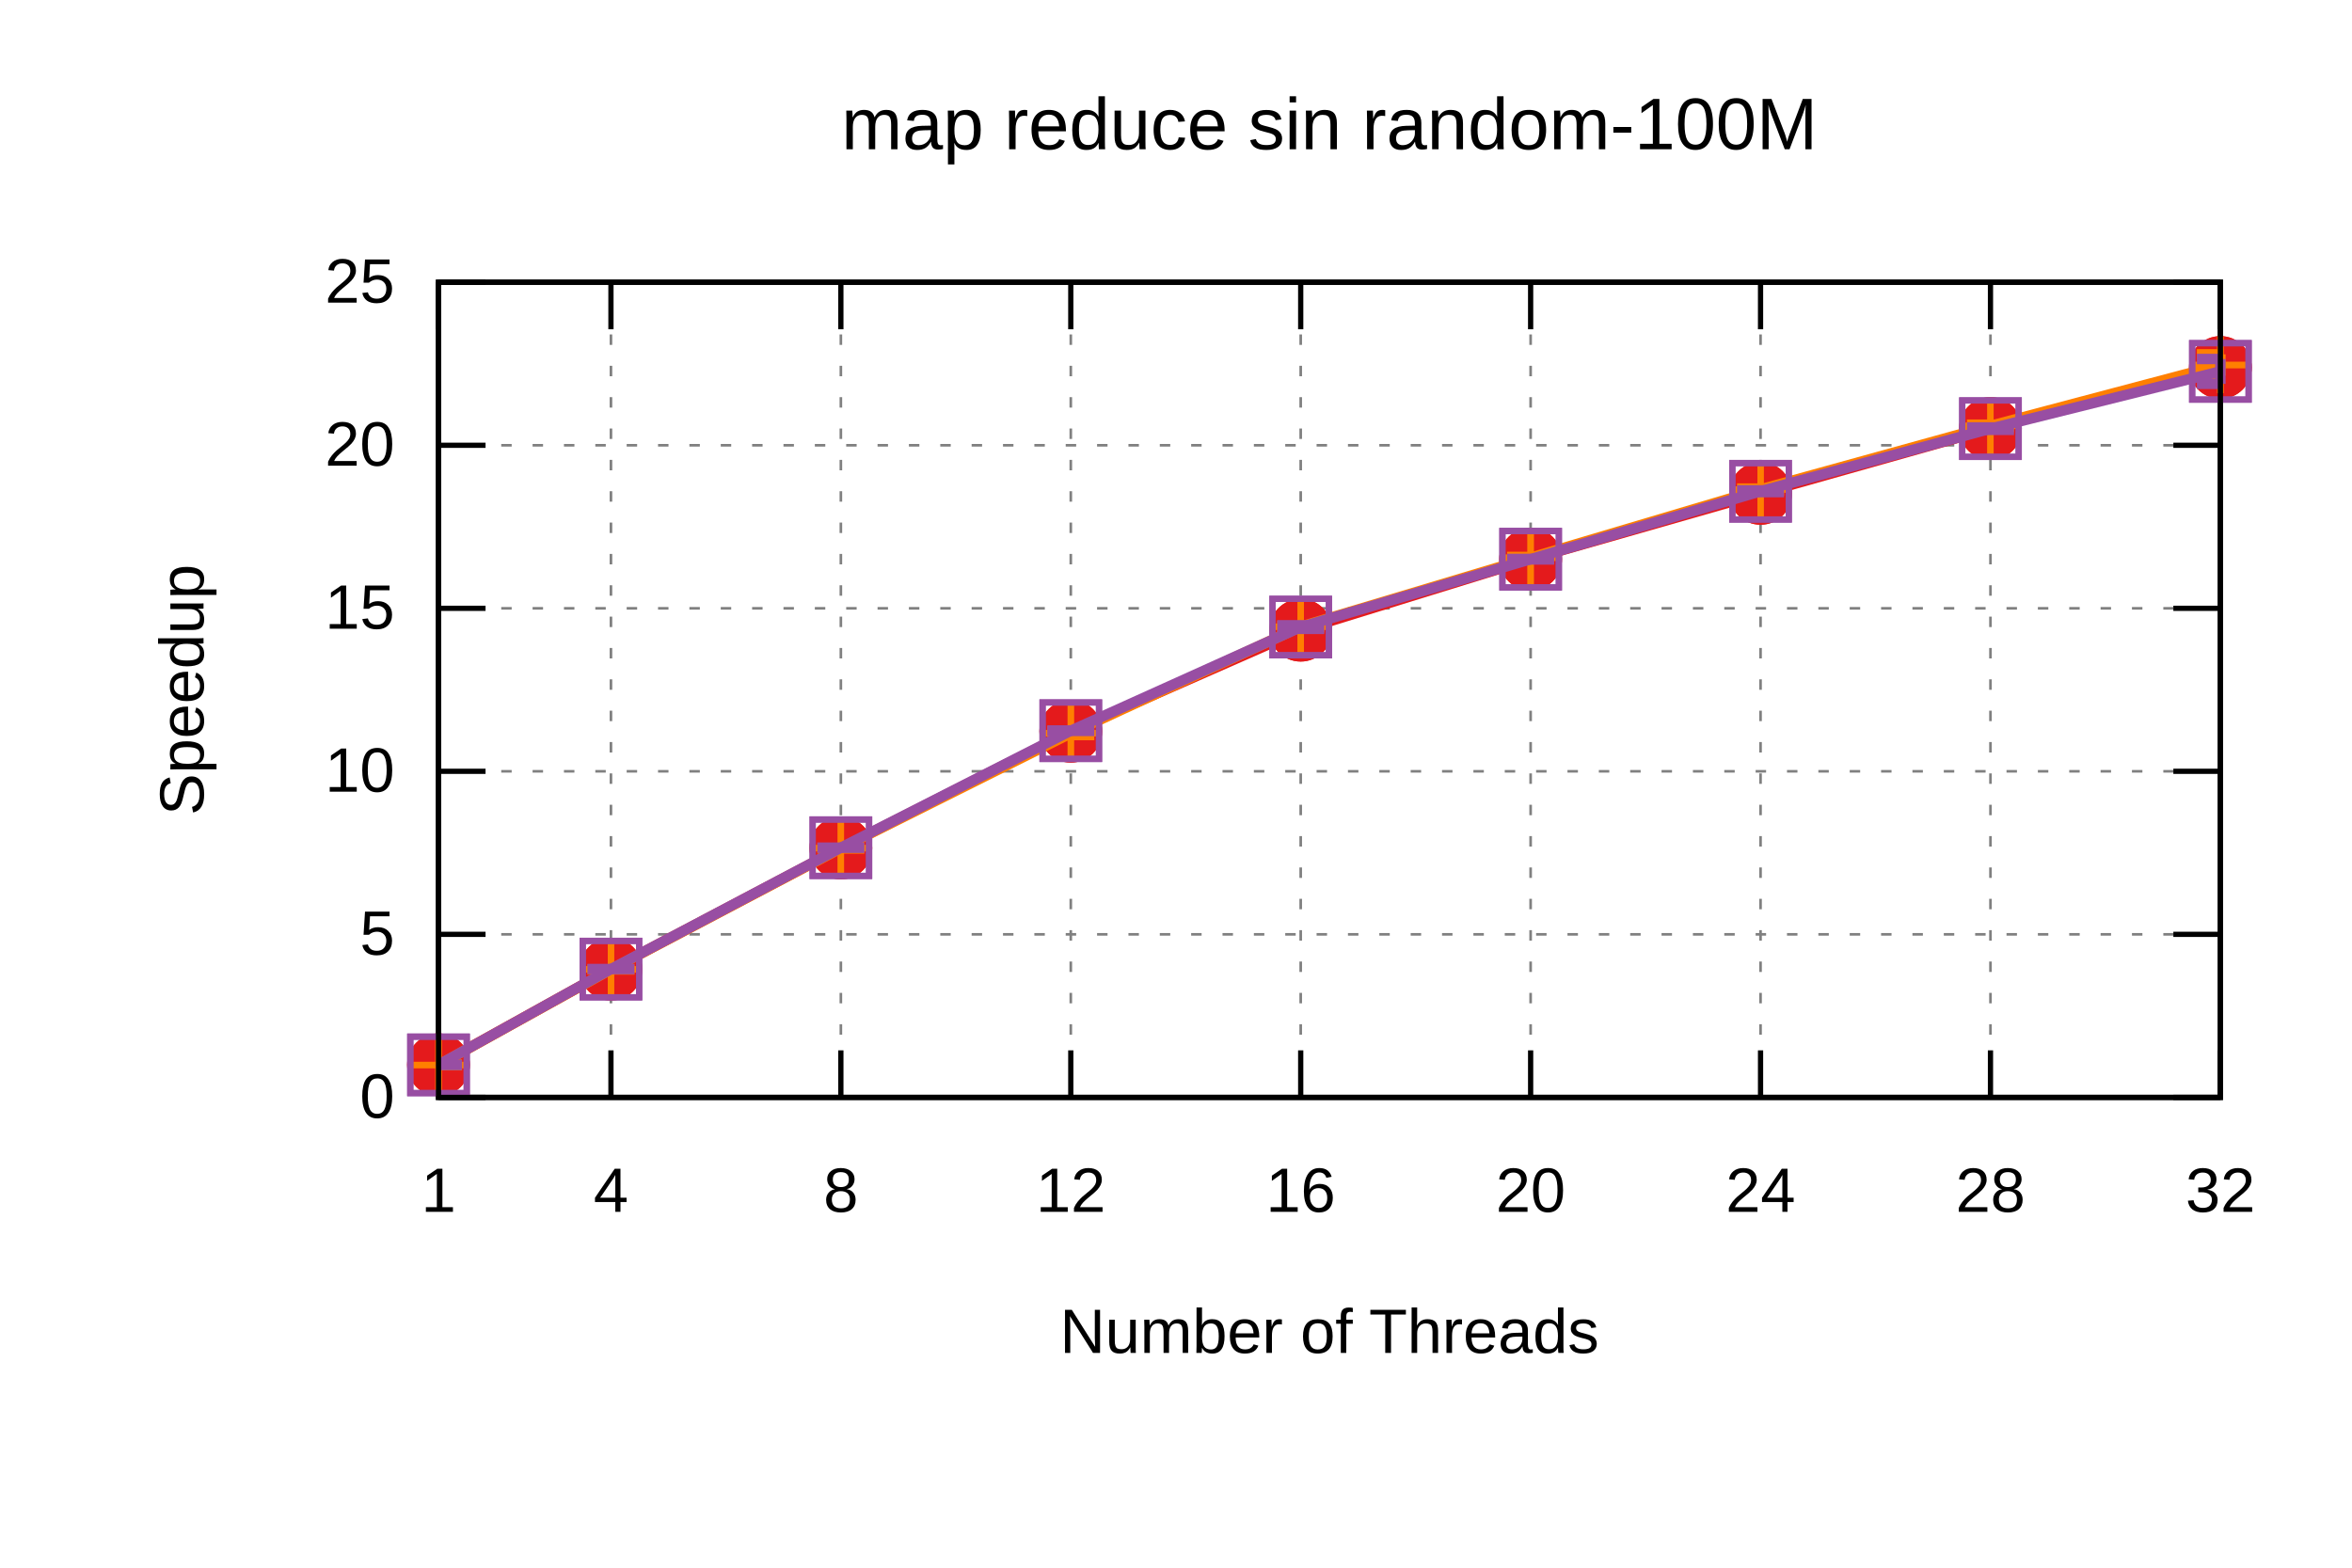
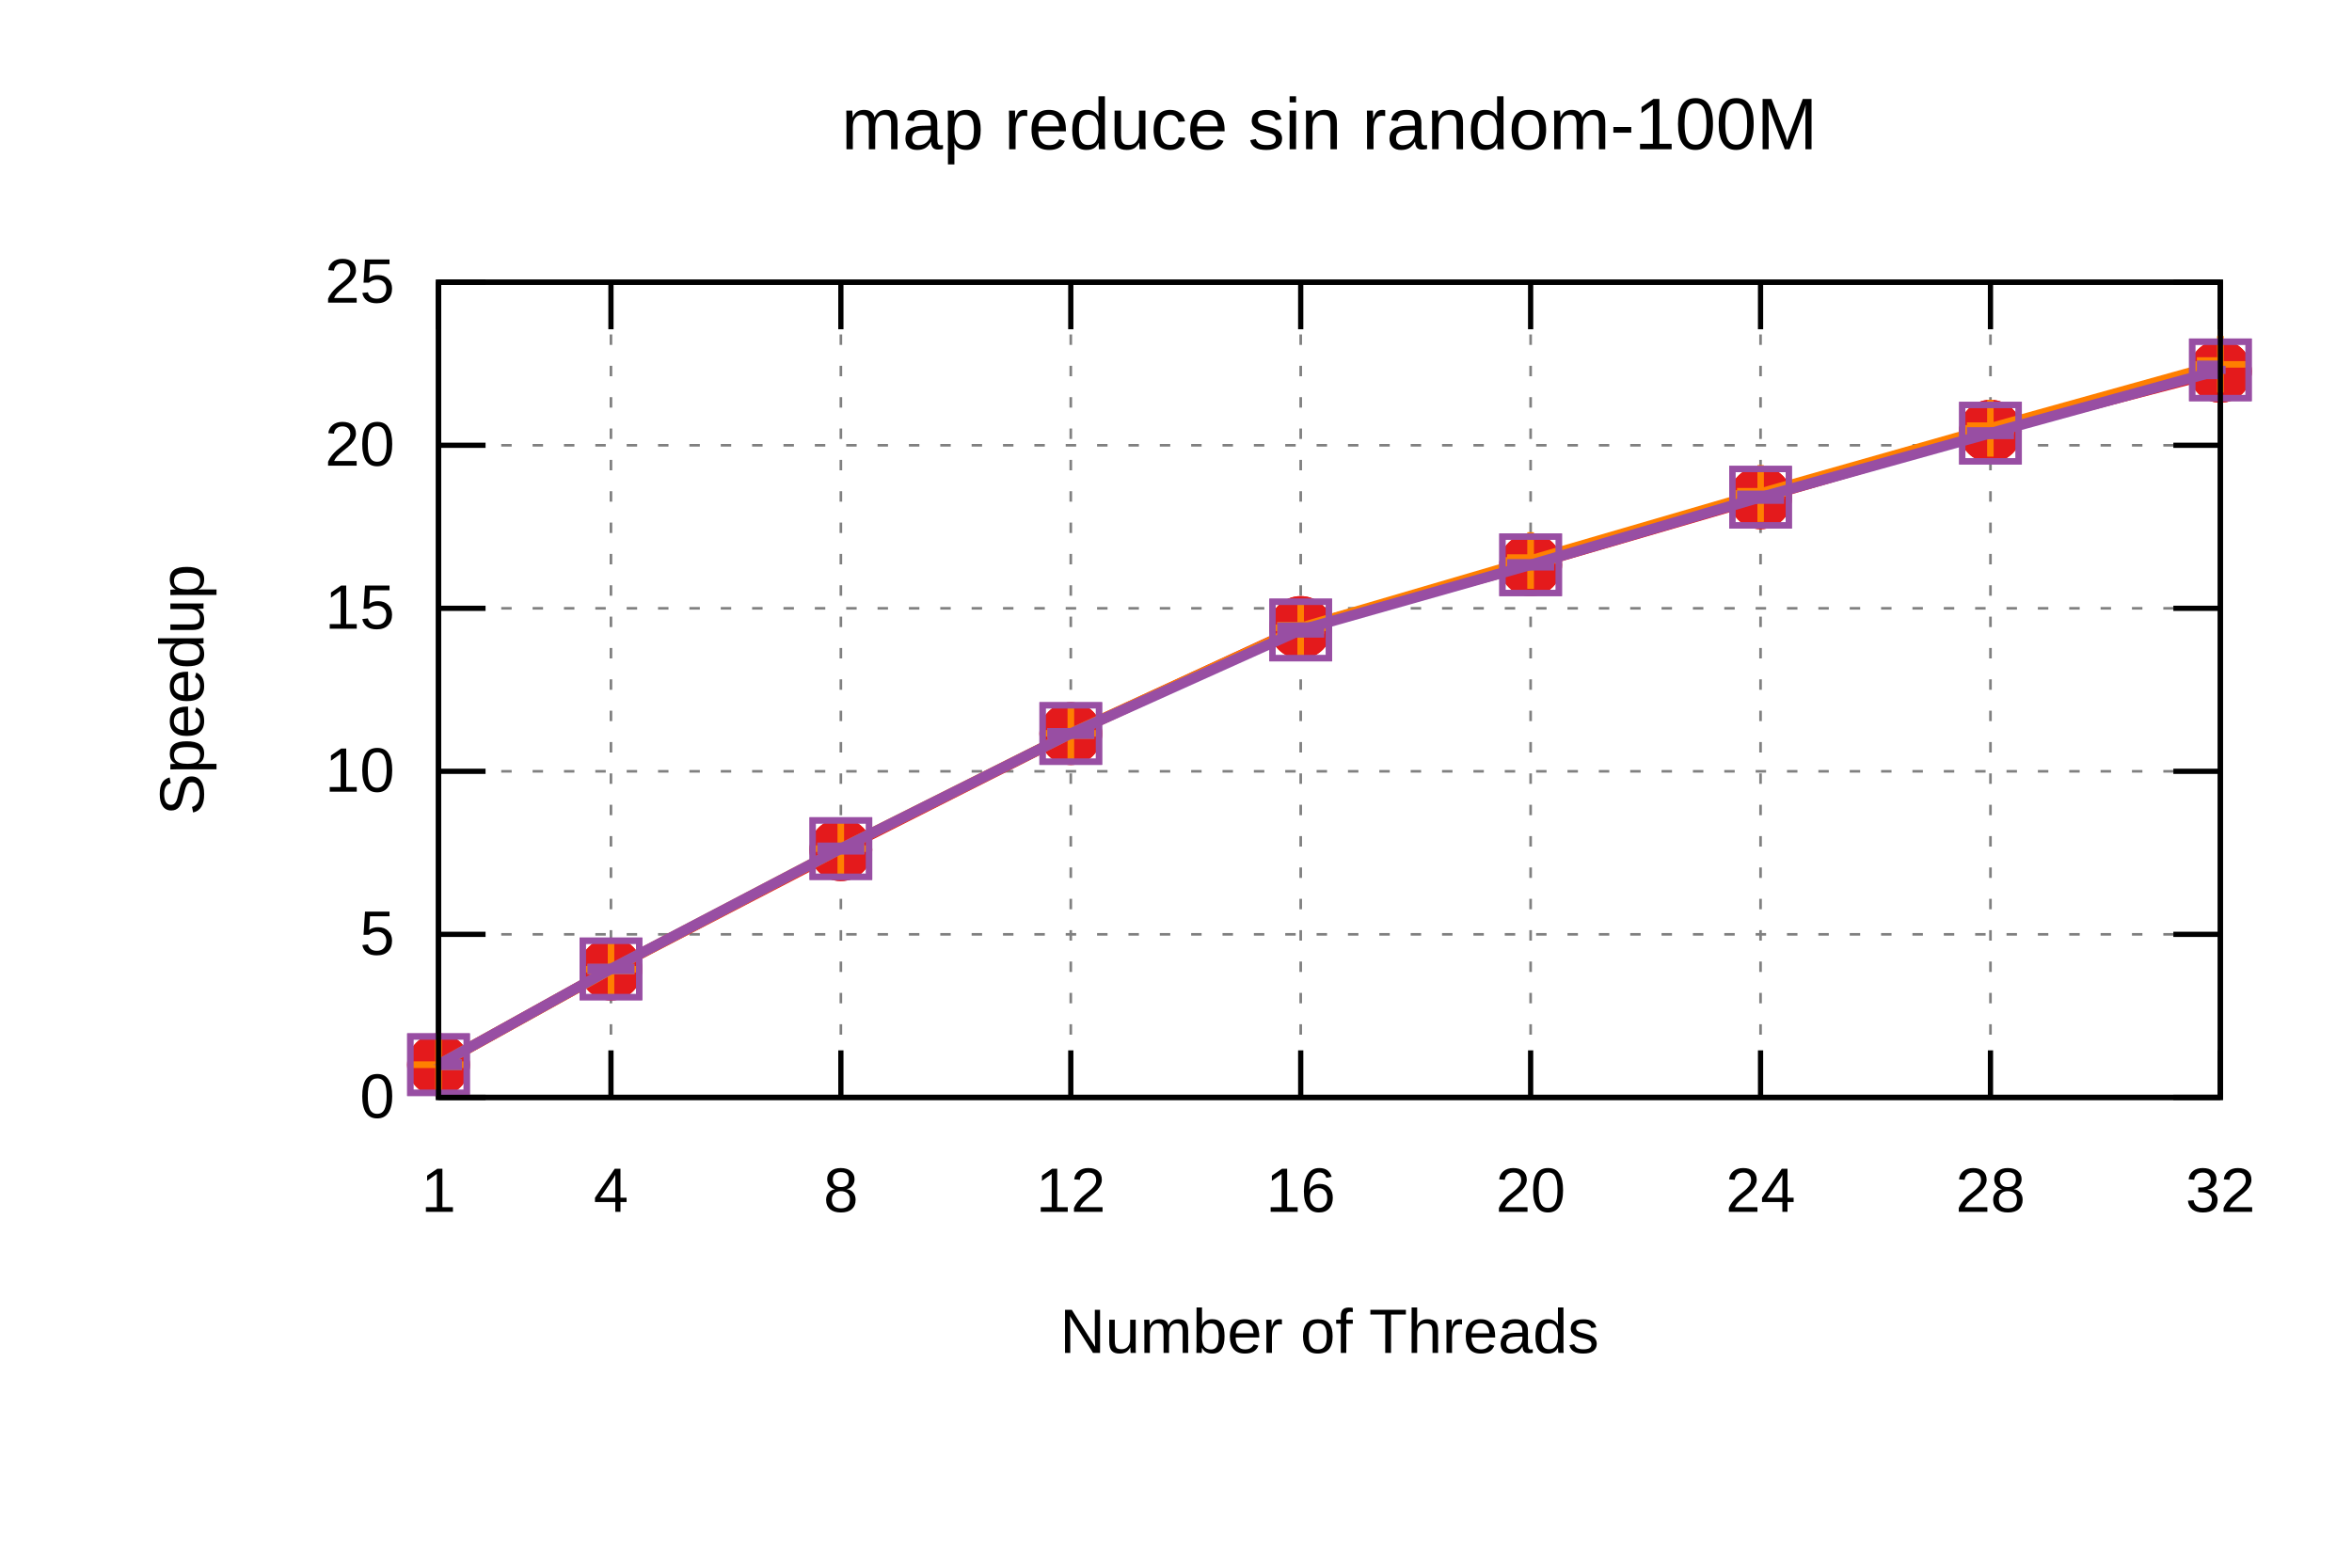
<svg xmlns="http://www.w3.org/2000/svg" xmlns:xlink="http://www.w3.org/1999/xlink" width="450" height="300" viewBox="0 0 450 300">
  <g id="gnuplot_canvas">
    <rect x="0" y="0" width="450" height="300" fill="none" />
    <defs>
      <circle id="gpDot" r="0.5" stroke-width="0.5" stroke="currentColor" />
      <path id="gpPt0" stroke-width="0.222" stroke="currentColor" d="M-1,0 h2 M0,-1 v2" />
      <path id="gpPt1" stroke-width="0.222" stroke="currentColor" d="M-1,-1 L1,1 M1,-1 L-1,1" />
      <path id="gpPt2" stroke-width="0.222" stroke="currentColor" d="M-1,0 L1,0 M0,-1 L0,1 M-1,-1 L1,1 M-1,1 L1,-1" />
      <rect id="gpPt3" stroke-width="0.222" stroke="currentColor" x="-1" y="-1" width="2" height="2" />
      <rect id="gpPt4" stroke-width="0.222" stroke="currentColor" fill="currentColor" x="-1" y="-1" width="2" height="2" />
      <circle id="gpPt5" stroke-width="0.222" stroke="currentColor" cx="0" cy="0" r="1" />
      <use xlink:href="#gpPt5" id="gpPt6" fill="currentColor" stroke="none" />
      <path id="gpPt7" stroke-width="0.222" stroke="currentColor" d="M0,-1.33 L-1.33,0.67 L1.33,0.67 z" />
      <use xlink:href="#gpPt7" id="gpPt8" fill="currentColor" stroke="none" />
      <use xlink:href="#gpPt7" id="gpPt9" stroke="currentColor" transform="rotate(180)" />
      <use xlink:href="#gpPt9" id="gpPt10" fill="currentColor" stroke="none" />
      <use xlink:href="#gpPt3" id="gpPt11" stroke="currentColor" transform="rotate(45)" />
      <use xlink:href="#gpPt11" id="gpPt12" fill="currentColor" stroke="none" />
      <path id="gpPt13" stroke-width="0.222" stroke="currentColor" d="M0,1.330 L1.265,0.411 L0.782,-1.067 L-0.782,-1.076 L-1.265,0.411 z" />
      <use xlink:href="#gpPt13" id="gpPt14" fill="currentColor" stroke="none" />
      <filter id="textbox" filterUnits="objectBoundingBox" x="0" y="0" height="1" width="1">
        <feFlood flood-color="white" flood-opacity="1" result="bgnd" />
        <feComposite in="SourceGraphic" in2="bgnd" operator="atop" />
      </filter>
      <filter id="greybox" filterUnits="objectBoundingBox" x="0" y="0" height="1" width="1">
        <feFlood flood-color="lightgrey" flood-opacity="1" result="grey" />
        <feComposite in="SourceGraphic" in2="grey" operator="atop" />
      </filter>
    </defs>
    <g fill="none" color="white" stroke="currentColor" stroke-width="1.00" stroke-linecap="butt" stroke-linejoin="miter">
</g>
    <g fill="none" color="black" stroke="currentColor" stroke-width="1.00" stroke-linecap="butt" stroke-linejoin="miter">
</g>
    <g fill="none" color="black" stroke="black" stroke-width="0.50" stroke-linecap="butt" stroke-linejoin="miter">
</g>
    <g fill="none" color="gray" stroke="currentColor" stroke-width="0.50" stroke-linecap="butt" stroke-linejoin="miter">
      <path stroke="gray" stroke-dasharray="2,4" class="gridline" d="M83.90,210.00 L424.82,210.00  " />
    </g>
    <g fill="none" color="gray" stroke="gray" stroke-width="1.00" stroke-linecap="butt" stroke-linejoin="miter">
</g>
    <g fill="none" color="black" stroke="currentColor" stroke-width="1.00" stroke-linecap="butt" stroke-linejoin="miter">
      <path stroke="black" d="M83.90,210.00 L92.90,210.00 M424.82,210.00 L415.82,210.00  " />
      <g transform="translate(75.51,213.90)" stroke="none" fill="black" font-family="Arial" font-size="12.00" text-anchor="end">
        <text>
          <tspan font-family="Arial"> 0</tspan>
        </text>
      </g>
    </g>
    <g fill="none" color="black" stroke="currentColor" stroke-width="1.00" stroke-linecap="butt" stroke-linejoin="miter">
</g>
    <g fill="none" color="black" stroke="black" stroke-width="0.50" stroke-linecap="butt" stroke-linejoin="miter">
</g>
    <g fill="none" color="gray" stroke="currentColor" stroke-width="0.50" stroke-linecap="butt" stroke-linejoin="miter">
      <path stroke="gray" stroke-dasharray="2,4" class="gridline" d="M83.90,178.80 L424.82,178.80  " />
    </g>
    <g fill="none" color="gray" stroke="gray" stroke-width="1.00" stroke-linecap="butt" stroke-linejoin="miter">
</g>
    <g fill="none" color="black" stroke="currentColor" stroke-width="1.00" stroke-linecap="butt" stroke-linejoin="miter">
      <path stroke="black" d="M83.90,178.80 L92.90,178.80 M424.82,178.80 L415.82,178.80  " />
      <g transform="translate(75.51,182.70)" stroke="none" fill="black" font-family="Arial" font-size="12.00" text-anchor="end">
        <text>
          <tspan font-family="Arial"> 5</tspan>
        </text>
      </g>
    </g>
    <g fill="none" color="black" stroke="currentColor" stroke-width="1.00" stroke-linecap="butt" stroke-linejoin="miter">
</g>
    <g fill="none" color="black" stroke="black" stroke-width="0.50" stroke-linecap="butt" stroke-linejoin="miter">
</g>
    <g fill="none" color="gray" stroke="currentColor" stroke-width="0.50" stroke-linecap="butt" stroke-linejoin="miter">
      <path stroke="gray" stroke-dasharray="2,4" class="gridline" d="M83.90,147.60 L424.82,147.60  " />
    </g>
    <g fill="none" color="gray" stroke="gray" stroke-width="1.00" stroke-linecap="butt" stroke-linejoin="miter">
</g>
    <g fill="none" color="black" stroke="currentColor" stroke-width="1.00" stroke-linecap="butt" stroke-linejoin="miter">
      <path stroke="black" d="M83.90,147.60 L92.90,147.60 M424.82,147.60 L415.82,147.60  " />
      <g transform="translate(75.51,151.50)" stroke="none" fill="black" font-family="Arial" font-size="12.00" text-anchor="end">
        <text>
          <tspan font-family="Arial"> 10</tspan>
        </text>
      </g>
    </g>
    <g fill="none" color="black" stroke="currentColor" stroke-width="1.00" stroke-linecap="butt" stroke-linejoin="miter">
</g>
    <g fill="none" color="black" stroke="black" stroke-width="0.50" stroke-linecap="butt" stroke-linejoin="miter">
</g>
    <g fill="none" color="gray" stroke="currentColor" stroke-width="0.50" stroke-linecap="butt" stroke-linejoin="miter">
      <path stroke="gray" stroke-dasharray="2,4" class="gridline" d="M83.90,116.41 L424.82,116.41  " />
    </g>
    <g fill="none" color="gray" stroke="gray" stroke-width="1.00" stroke-linecap="butt" stroke-linejoin="miter">
</g>
    <g fill="none" color="black" stroke="currentColor" stroke-width="1.00" stroke-linecap="butt" stroke-linejoin="miter">
      <path stroke="black" d="M83.90,116.41 L92.90,116.41 M424.82,116.41 L415.82,116.41  " />
      <g transform="translate(75.51,120.31)" stroke="none" fill="black" font-family="Arial" font-size="12.00" text-anchor="end">
        <text>
          <tspan font-family="Arial"> 15</tspan>
        </text>
      </g>
    </g>
    <g fill="none" color="black" stroke="currentColor" stroke-width="1.00" stroke-linecap="butt" stroke-linejoin="miter">
</g>
    <g fill="none" color="black" stroke="black" stroke-width="0.50" stroke-linecap="butt" stroke-linejoin="miter">
</g>
    <g fill="none" color="gray" stroke="currentColor" stroke-width="0.50" stroke-linecap="butt" stroke-linejoin="miter">
      <path stroke="gray" stroke-dasharray="2,4" class="gridline" d="M83.90,85.21 L424.82,85.21  " />
    </g>
    <g fill="none" color="gray" stroke="gray" stroke-width="1.00" stroke-linecap="butt" stroke-linejoin="miter">
</g>
    <g fill="none" color="black" stroke="currentColor" stroke-width="1.00" stroke-linecap="butt" stroke-linejoin="miter">
      <path stroke="black" d="M83.90,85.21 L92.90,85.21 M424.82,85.21 L415.82,85.21  " />
      <g transform="translate(75.51,89.11)" stroke="none" fill="black" font-family="Arial" font-size="12.00" text-anchor="end">
        <text>
          <tspan font-family="Arial"> 20</tspan>
        </text>
      </g>
    </g>
    <g fill="none" color="black" stroke="currentColor" stroke-width="1.00" stroke-linecap="butt" stroke-linejoin="miter">
</g>
    <g fill="none" color="black" stroke="black" stroke-width="0.50" stroke-linecap="butt" stroke-linejoin="miter">
</g>
    <g fill="none" color="gray" stroke="currentColor" stroke-width="0.50" stroke-linecap="butt" stroke-linejoin="miter">
      <path stroke="gray" stroke-dasharray="2,4" class="gridline" d="M83.90,54.01 L424.82,54.01  " />
    </g>
    <g fill="none" color="gray" stroke="gray" stroke-width="1.00" stroke-linecap="butt" stroke-linejoin="miter">
</g>
    <g fill="none" color="black" stroke="currentColor" stroke-width="1.00" stroke-linecap="butt" stroke-linejoin="miter">
      <path stroke="black" d="M83.90,54.01 L92.90,54.01 M424.82,54.01 L415.82,54.01  " />
      <g transform="translate(75.51,57.91)" stroke="none" fill="black" font-family="Arial" font-size="12.00" text-anchor="end">
        <text>
          <tspan font-family="Arial"> 25</tspan>
        </text>
      </g>
    </g>
    <g fill="none" color="black" stroke="currentColor" stroke-width="1.00" stroke-linecap="butt" stroke-linejoin="miter">
</g>
    <g fill="none" color="black" stroke="black" stroke-width="0.50" stroke-linecap="butt" stroke-linejoin="miter">
</g>
    <g fill="none" color="gray" stroke="currentColor" stroke-width="0.50" stroke-linecap="butt" stroke-linejoin="miter">
      <path stroke="gray" stroke-dasharray="2,4" class="gridline" d="M83.90,210.00 L83.90,54.01  " />
    </g>
    <g fill="none" color="gray" stroke="gray" stroke-width="1.00" stroke-linecap="butt" stroke-linejoin="miter">
</g>
    <g fill="none" color="black" stroke="currentColor" stroke-width="1.00" stroke-linecap="butt" stroke-linejoin="miter">
      <path stroke="black" d="M83.90,210.00 L83.90,201.00 M83.90,54.01 L83.90,63.01  " />
      <g transform="translate(83.90,231.90)" stroke="none" fill="black" font-family="Arial" font-size="12.00" text-anchor="middle">
        <text>
          <tspan font-family="Arial"> 1</tspan>
        </text>
      </g>
    </g>
    <g fill="none" color="black" stroke="currentColor" stroke-width="1.00" stroke-linecap="butt" stroke-linejoin="miter">
</g>
    <g fill="none" color="black" stroke="black" stroke-width="0.50" stroke-linecap="butt" stroke-linejoin="miter">
</g>
    <g fill="none" color="gray" stroke="currentColor" stroke-width="0.50" stroke-linecap="butt" stroke-linejoin="miter">
      <path stroke="gray" stroke-dasharray="2,4" class="gridline" d="M116.89,210.00 L116.89,54.01  " />
    </g>
    <g fill="none" color="gray" stroke="gray" stroke-width="1.00" stroke-linecap="butt" stroke-linejoin="miter">
</g>
    <g fill="none" color="black" stroke="currentColor" stroke-width="1.00" stroke-linecap="butt" stroke-linejoin="miter">
      <path stroke="black" d="M116.89,210.00 L116.89,201.00 M116.89,54.01 L116.89,63.01  " />
      <g transform="translate(116.89,231.90)" stroke="none" fill="black" font-family="Arial" font-size="12.00" text-anchor="middle">
        <text>
          <tspan font-family="Arial"> 4</tspan>
        </text>
      </g>
    </g>
    <g fill="none" color="black" stroke="currentColor" stroke-width="1.00" stroke-linecap="butt" stroke-linejoin="miter">
</g>
    <g fill="none" color="black" stroke="black" stroke-width="0.50" stroke-linecap="butt" stroke-linejoin="miter">
</g>
    <g fill="none" color="gray" stroke="currentColor" stroke-width="0.50" stroke-linecap="butt" stroke-linejoin="miter">
      <path stroke="gray" stroke-dasharray="2,4" class="gridline" d="M160.88,210.00 L160.88,54.01  " />
    </g>
    <g fill="none" color="gray" stroke="gray" stroke-width="1.00" stroke-linecap="butt" stroke-linejoin="miter">
</g>
    <g fill="none" color="black" stroke="currentColor" stroke-width="1.00" stroke-linecap="butt" stroke-linejoin="miter">
      <path stroke="black" d="M160.88,210.00 L160.88,201.00 M160.88,54.01 L160.88,63.01  " />
      <g transform="translate(160.88,231.90)" stroke="none" fill="black" font-family="Arial" font-size="12.00" text-anchor="middle">
        <text>
          <tspan font-family="Arial"> 8</tspan>
        </text>
      </g>
    </g>
    <g fill="none" color="black" stroke="currentColor" stroke-width="1.00" stroke-linecap="butt" stroke-linejoin="miter">
</g>
    <g fill="none" color="black" stroke="black" stroke-width="0.50" stroke-linecap="butt" stroke-linejoin="miter">
</g>
    <g fill="none" color="gray" stroke="currentColor" stroke-width="0.50" stroke-linecap="butt" stroke-linejoin="miter">
      <path stroke="gray" stroke-dasharray="2,4" class="gridline" d="M204.87,210.00 L204.87,54.01  " />
    </g>
    <g fill="none" color="gray" stroke="gray" stroke-width="1.00" stroke-linecap="butt" stroke-linejoin="miter">
</g>
    <g fill="none" color="black" stroke="currentColor" stroke-width="1.00" stroke-linecap="butt" stroke-linejoin="miter">
      <path stroke="black" d="M204.87,210.00 L204.87,201.00 M204.87,54.01 L204.87,63.01  " />
      <g transform="translate(204.87,231.90)" stroke="none" fill="black" font-family="Arial" font-size="12.00" text-anchor="middle">
        <text>
          <tspan font-family="Arial"> 12</tspan>
        </text>
      </g>
    </g>
    <g fill="none" color="black" stroke="currentColor" stroke-width="1.00" stroke-linecap="butt" stroke-linejoin="miter">
</g>
    <g fill="none" color="black" stroke="black" stroke-width="0.50" stroke-linecap="butt" stroke-linejoin="miter">
</g>
    <g fill="none" color="gray" stroke="currentColor" stroke-width="0.50" stroke-linecap="butt" stroke-linejoin="miter">
      <path stroke="gray" stroke-dasharray="2,4" class="gridline" d="M248.86,210.00 L248.86,54.01  " />
    </g>
    <g fill="none" color="gray" stroke="gray" stroke-width="1.00" stroke-linecap="butt" stroke-linejoin="miter">
</g>
    <g fill="none" color="black" stroke="currentColor" stroke-width="1.00" stroke-linecap="butt" stroke-linejoin="miter">
      <path stroke="black" d="M248.86,210.00 L248.86,201.00 M248.86,54.01 L248.86,63.01  " />
      <g transform="translate(248.86,231.90)" stroke="none" fill="black" font-family="Arial" font-size="12.00" text-anchor="middle">
        <text>
          <tspan font-family="Arial"> 16</tspan>
        </text>
      </g>
    </g>
    <g fill="none" color="black" stroke="currentColor" stroke-width="1.00" stroke-linecap="butt" stroke-linejoin="miter">
</g>
    <g fill="none" color="black" stroke="black" stroke-width="0.50" stroke-linecap="butt" stroke-linejoin="miter">
</g>
    <g fill="none" color="gray" stroke="currentColor" stroke-width="0.50" stroke-linecap="butt" stroke-linejoin="miter">
      <path stroke="gray" stroke-dasharray="2,4" class="gridline" d="M292.85,210.00 L292.85,54.01  " />
    </g>
    <g fill="none" color="gray" stroke="gray" stroke-width="1.00" stroke-linecap="butt" stroke-linejoin="miter">
</g>
    <g fill="none" color="black" stroke="currentColor" stroke-width="1.00" stroke-linecap="butt" stroke-linejoin="miter">
      <path stroke="black" d="M292.85,210.00 L292.85,201.00 M292.85,54.01 L292.85,63.01  " />
      <g transform="translate(292.85,231.90)" stroke="none" fill="black" font-family="Arial" font-size="12.00" text-anchor="middle">
        <text>
          <tspan font-family="Arial"> 20</tspan>
        </text>
      </g>
    </g>
    <g fill="none" color="black" stroke="currentColor" stroke-width="1.00" stroke-linecap="butt" stroke-linejoin="miter">
</g>
    <g fill="none" color="black" stroke="black" stroke-width="0.50" stroke-linecap="butt" stroke-linejoin="miter">
</g>
    <g fill="none" color="gray" stroke="currentColor" stroke-width="0.50" stroke-linecap="butt" stroke-linejoin="miter">
      <path stroke="gray" stroke-dasharray="2,4" class="gridline" d="M336.84,210.00 L336.84,54.01  " />
    </g>
    <g fill="none" color="gray" stroke="gray" stroke-width="1.00" stroke-linecap="butt" stroke-linejoin="miter">
</g>
    <g fill="none" color="black" stroke="currentColor" stroke-width="1.00" stroke-linecap="butt" stroke-linejoin="miter">
      <path stroke="black" d="M336.84,210.00 L336.84,201.00 M336.84,54.01 L336.84,63.01  " />
      <g transform="translate(336.84,231.90)" stroke="none" fill="black" font-family="Arial" font-size="12.00" text-anchor="middle">
        <text>
          <tspan font-family="Arial"> 24</tspan>
        </text>
      </g>
    </g>
    <g fill="none" color="black" stroke="currentColor" stroke-width="1.00" stroke-linecap="butt" stroke-linejoin="miter">
</g>
    <g fill="none" color="black" stroke="black" stroke-width="0.50" stroke-linecap="butt" stroke-linejoin="miter">
</g>
    <g fill="none" color="gray" stroke="currentColor" stroke-width="0.50" stroke-linecap="butt" stroke-linejoin="miter">
      <path stroke="gray" stroke-dasharray="2,4" class="gridline" d="M380.83,210.00 L380.83,54.01  " />
    </g>
    <g fill="none" color="gray" stroke="gray" stroke-width="1.00" stroke-linecap="butt" stroke-linejoin="miter">
</g>
    <g fill="none" color="black" stroke="currentColor" stroke-width="1.00" stroke-linecap="butt" stroke-linejoin="miter">
      <path stroke="black" d="M380.83,210.00 L380.83,201.00 M380.83,54.01 L380.83,63.01  " />
      <g transform="translate(380.83,231.90)" stroke="none" fill="black" font-family="Arial" font-size="12.00" text-anchor="middle">
        <text>
          <tspan font-family="Arial"> 28</tspan>
        </text>
      </g>
    </g>
    <g fill="none" color="black" stroke="currentColor" stroke-width="1.00" stroke-linecap="butt" stroke-linejoin="miter">
</g>
    <g fill="none" color="black" stroke="black" stroke-width="0.50" stroke-linecap="butt" stroke-linejoin="miter">
</g>
    <g fill="none" color="gray" stroke="currentColor" stroke-width="0.50" stroke-linecap="butt" stroke-linejoin="miter">
      <path stroke="gray" stroke-dasharray="2,4" class="gridline" d="M424.82,210.00 L424.82,54.01  " />
    </g>
    <g fill="none" color="gray" stroke="gray" stroke-width="1.00" stroke-linecap="butt" stroke-linejoin="miter">
</g>
    <g fill="none" color="black" stroke="currentColor" stroke-width="1.00" stroke-linecap="butt" stroke-linejoin="miter">
      <path stroke="black" d="M424.82,210.00 L424.82,201.00 M424.82,54.01 L424.82,63.01  " />
      <g transform="translate(424.82,231.90)" stroke="none" fill="black" font-family="Arial" font-size="12.00" text-anchor="middle">
        <text>
          <tspan font-family="Arial"> 32</tspan>
        </text>
      </g>
    </g>
    <g fill="none" color="black" stroke="currentColor" stroke-width="1.00" stroke-linecap="butt" stroke-linejoin="miter">
</g>
    <g fill="none" color="black" stroke="currentColor" stroke-width="1.00" stroke-linecap="butt" stroke-linejoin="miter">
      <path stroke="black" d="M83.90,54.01 L83.90,210.00 L424.82,210.00 L424.82,54.01 L83.90,54.01 Z  " />
    </g>
    <g fill="none" color="black" stroke="currentColor" stroke-width="1.00" stroke-linecap="butt" stroke-linejoin="miter">
      <g transform="translate(38.94,132.01) rotate(270)" stroke="none" fill="black" font-family="Arial" font-size="12.00" text-anchor="middle">
        <text>
          <tspan font-family="Arial">Speedup</tspan>
        </text>
      </g>
    </g>
    <g fill="none" color="black" stroke="currentColor" stroke-width="1.00" stroke-linecap="butt" stroke-linejoin="miter">
      <g transform="translate(254.36,258.90)" stroke="none" fill="black" font-family="Arial" font-size="12.00" text-anchor="middle">
        <text>
          <tspan font-family="Arial">Number of Threads</tspan>
        </text>
      </g>
    </g>
    <g fill="none" color="black" stroke="currentColor" stroke-width="1.00" stroke-linecap="butt" stroke-linejoin="miter">
</g>
    <g id="gnuplot_plot_1">
      <g fill="none" color="white" stroke="currentColor" stroke-width="2.00" stroke-linecap="butt" stroke-linejoin="miter">
</g>
      <g fill="none" color="black" stroke="currentColor" stroke-width="2.00" stroke-linecap="butt" stroke-linejoin="miter">
-         <path stroke="rgb(228,  26,  28)" d="M83.90,203.80 L83.90,203.72 M83.90,203.80 L88.40,203.80 M83.90,203.72 L88.40,203.72 M116.89,185.48 L116.89,185.47   M112.39,185.48 L121.39,185.48 M112.39,185.47 L121.39,185.47 M160.88,162.30 L160.88,162.25 M156.38,162.30 L165.38,162.30   M156.38,162.25 L165.38,162.25 M204.87,140.00 L204.87,139.89 M200.37,140.00 L209.37,140.00 M200.37,139.89 L209.37,139.89   M248.86,120.66 L248.86,120.53 M244.36,120.66 L253.36,120.66 M244.36,120.53 L253.36,120.53 M292.85,107.26 L292.85,106.74   M288.35,107.26 L297.35,107.26 M288.35,106.74 L297.35,106.74 M336.84,94.52 L336.84,94.33 M332.34,94.52 L341.34,94.52   M332.34,94.33 L341.34,94.33 M380.83,82.13 L380.83,81.88 M376.33,82.13 L385.33,82.13 M376.33,81.88 L385.33,81.88   M424.82,70.89 L424.82,69.75 M420.32,70.89 L424.82,70.89 M420.32,69.75 L424.82,69.75  " />
+         <path stroke="rgb(228,  26,  28)" d="M83.90,203.78 L83.90,203.74 M83.90,203.78 L88.40,203.78 M83.90,203.74 L88.40,203.74 M116.89,185.46 L116.89,185.44   M112.39,185.46 L121.39,185.46 M112.39,185.44 L121.39,185.44 M160.88,162.86 L160.88,162.35 M156.38,162.86 L165.38,162.86   M156.38,162.35 L165.38,162.35 M204.87,140.46 L204.87,140.33 M200.37,140.46 L209.37,140.46 M200.37,140.33 L209.37,140.33   M248.86,120.17 L248.86,119.96 M244.36,120.17 L253.36,120.17 M244.36,119.96 L253.36,119.96 M292.85,108.30 L292.85,107.90   M288.35,108.30 L297.35,108.30 M288.35,107.90 L297.35,107.90 M336.84,95.44 L336.84,95.11 M332.34,95.44 L341.34,95.44   M332.34,95.11 L341.34,95.11 M380.83,82.62 L380.83,82.39 M376.33,82.62 L385.33,82.62 M376.33,82.39 L385.33,82.39   M424.82,71.81 L424.82,70.33 M420.32,71.81 L424.82,71.81 M420.32,70.33 L424.82,70.33  " />
      </g>
      <g fill="none" color="black" stroke="currentColor" stroke-width="2.00" stroke-linecap="butt" stroke-linejoin="miter">
        <use xlink:href="#gpPt6" transform="translate(83.90,203.76) scale(5.40)" color="rgb(228,  26,  28)" />
-         <use xlink:href="#gpPt6" transform="translate(116.89,185.47) scale(5.40)" color="rgb(228,  26,  28)" />
-         <use xlink:href="#gpPt6" transform="translate(160.88,162.28) scale(5.40)" color="rgb(228,  26,  28)" />
-         <use xlink:href="#gpPt6" transform="translate(204.87,139.94) scale(5.40)" color="rgb(228,  26,  28)" />
-         <use xlink:href="#gpPt6" transform="translate(248.86,120.60) scale(5.40)" color="rgb(228,  26,  28)" />
-         <use xlink:href="#gpPt6" transform="translate(292.85,107.00) scale(5.40)" color="rgb(228,  26,  28)" />
-         <use xlink:href="#gpPt6" transform="translate(336.84,94.42) scale(5.40)" color="rgb(228,  26,  28)" />
-         <use xlink:href="#gpPt6" transform="translate(380.83,82.00) scale(5.40)" color="rgb(228,  26,  28)" />
-         <use xlink:href="#gpPt6" transform="translate(424.82,70.32) scale(5.40)" color="rgb(228,  26,  28)" />
+         <use xlink:href="#gpPt6" transform="translate(116.89,185.45) scale(5.40)" color="rgb(228,  26,  28)" />
+         <use xlink:href="#gpPt6" transform="translate(160.88,162.61) scale(5.40)" color="rgb(228,  26,  28)" />
+         <use xlink:href="#gpPt6" transform="translate(204.87,140.39) scale(5.40)" color="rgb(228,  26,  28)" />
+         <use xlink:href="#gpPt6" transform="translate(248.86,120.07) scale(5.40)" color="rgb(228,  26,  28)" />
+         <use xlink:href="#gpPt6" transform="translate(292.85,108.10) scale(5.40)" color="rgb(228,  26,  28)" />
+         <use xlink:href="#gpPt6" transform="translate(336.84,95.27) scale(5.40)" color="rgb(228,  26,  28)" />
+         <use xlink:href="#gpPt6" transform="translate(380.83,82.51) scale(5.40)" color="rgb(228,  26,  28)" />
+         <use xlink:href="#gpPt6" transform="translate(424.82,71.07) scale(5.40)" color="rgb(228,  26,  28)" />
      </g>
    </g>
    <g id="gnuplot_plot_2">
      <g fill="none" color="black" stroke="currentColor" stroke-width="2.00" stroke-linecap="butt" stroke-linejoin="miter">
-         <path stroke="rgb(228,  26,  28)" d="M83.90,203.76 L116.89,185.47 L160.88,162.28 L204.87,139.94 L248.86,120.60 L292.85,107.00 L336.84,94.42 L380.83,82.00   L424.82,70.32  " />
+         <path stroke="rgb(228,  26,  28)" d="M83.90,203.76 L116.89,185.45 L160.88,162.61 L204.87,140.39 L248.86,120.07 L292.85,108.10 L336.84,95.27 L380.83,82.51   L424.82,71.07  " />
        <use xlink:href="#gpPt6" transform="translate(83.90,203.76) scale(5.40)" color="rgb(228,  26,  28)" />
-         <use xlink:href="#gpPt6" transform="translate(116.89,185.47) scale(5.40)" color="rgb(228,  26,  28)" />
-         <use xlink:href="#gpPt6" transform="translate(160.88,162.28) scale(5.40)" color="rgb(228,  26,  28)" />
-         <use xlink:href="#gpPt6" transform="translate(204.87,139.94) scale(5.40)" color="rgb(228,  26,  28)" />
-         <use xlink:href="#gpPt6" transform="translate(248.86,120.60) scale(5.40)" color="rgb(228,  26,  28)" />
-         <use xlink:href="#gpPt6" transform="translate(292.85,107.00) scale(5.40)" color="rgb(228,  26,  28)" />
-         <use xlink:href="#gpPt6" transform="translate(336.84,94.42) scale(5.40)" color="rgb(228,  26,  28)" />
-         <use xlink:href="#gpPt6" transform="translate(380.83,82.00) scale(5.40)" color="rgb(228,  26,  28)" />
-         <use xlink:href="#gpPt6" transform="translate(424.82,70.32) scale(5.40)" color="rgb(228,  26,  28)" />
+         <use xlink:href="#gpPt6" transform="translate(116.89,185.45) scale(5.40)" color="rgb(228,  26,  28)" />
+         <use xlink:href="#gpPt6" transform="translate(160.88,162.61) scale(5.40)" color="rgb(228,  26,  28)" />
+         <use xlink:href="#gpPt6" transform="translate(204.87,140.39) scale(5.40)" color="rgb(228,  26,  28)" />
+         <use xlink:href="#gpPt6" transform="translate(248.86,120.07) scale(5.40)" color="rgb(228,  26,  28)" />
+         <use xlink:href="#gpPt6" transform="translate(292.85,108.10) scale(5.40)" color="rgb(228,  26,  28)" />
+         <use xlink:href="#gpPt6" transform="translate(336.84,95.27) scale(5.40)" color="rgb(228,  26,  28)" />
+         <use xlink:href="#gpPt6" transform="translate(380.83,82.51) scale(5.40)" color="rgb(228,  26,  28)" />
+         <use xlink:href="#gpPt6" transform="translate(424.82,71.07) scale(5.40)" color="rgb(228,  26,  28)" />
      </g>
    </g>
    <g id="gnuplot_plot_3">
      <g fill="none" color="black" stroke="currentColor" stroke-width="2.00" stroke-linecap="butt" stroke-linejoin="miter">
-         <path stroke="rgb(255, 127,   0)" d="M83.90,203.85 L83.90,203.74 M83.90,203.85 L88.40,203.85 M83.90,203.74 L88.40,203.74 M116.89,185.52 L116.89,185.50   M112.39,185.52 L121.39,185.52 M112.39,185.50 L121.39,185.50 M160.88,162.36 L160.88,162.29 M156.38,162.36 L165.38,162.36   M156.38,162.29 L165.38,162.29 M204.87,140.66 L204.87,139.98 M200.37,140.66 L209.37,140.66 M200.37,139.98 L209.37,139.98   M248.86,120.05 L248.86,119.80 M244.36,120.05 L253.36,120.05 M244.36,119.80 L253.36,119.80 M292.85,106.88 L292.85,106.58   M288.35,106.88 L297.35,106.88 M288.35,106.58 L297.35,106.58 M336.84,93.81 L336.84,93.50 M332.34,93.81 L341.34,93.81   M332.34,93.50 L341.34,93.50 M380.83,81.72 L380.83,81.27 M376.33,81.72 L385.33,81.72 M376.33,81.27 L385.33,81.27   M424.82,71.89 L424.82,67.81 M420.32,71.89 L424.82,71.89 M420.32,67.81 L424.82,67.81  " />
-       </g>
-       <g fill="none" color="black" stroke="currentColor" stroke-width="2.00" stroke-linecap="butt" stroke-linejoin="miter">
-         <use xlink:href="#gpPt0" transform="translate(83.90,203.80) scale(5.40)" color="rgb(255, 127,   0)" />
-         <use xlink:href="#gpPt0" transform="translate(116.89,185.51) scale(5.40)" color="rgb(255, 127,   0)" />
-         <use xlink:href="#gpPt0" transform="translate(160.88,162.32) scale(5.40)" color="rgb(255, 127,   0)" />
-         <use xlink:href="#gpPt0" transform="translate(204.87,140.32) scale(5.40)" color="rgb(255, 127,   0)" />
-         <use xlink:href="#gpPt0" transform="translate(248.86,119.92) scale(5.40)" color="rgb(255, 127,   0)" />
-         <use xlink:href="#gpPt0" transform="translate(292.85,106.73) scale(5.40)" color="rgb(255, 127,   0)" />
-         <use xlink:href="#gpPt0" transform="translate(336.84,93.66) scale(5.40)" color="rgb(255, 127,   0)" />
-         <use xlink:href="#gpPt0" transform="translate(380.83,81.50) scale(5.40)" color="rgb(255, 127,   0)" />
-         <use xlink:href="#gpPt0" transform="translate(424.82,69.85) scale(5.40)" color="rgb(255, 127,   0)" />
+         <path stroke="rgb(255, 127,   0)" d="M83.90,203.79 L83.90,203.71 M83.90,203.79 L88.40,203.79 M83.90,203.71 L88.40,203.71 M116.89,185.48 L116.89,185.47   M112.39,185.48 L121.39,185.48 M112.39,185.47 L121.39,185.47 M160.88,162.44 L160.88,162.33 M156.38,162.44 L165.38,162.44   M156.38,162.33 L165.38,162.33 M204.87,140.39 L204.87,140.32 M200.37,140.39 L209.37,140.39 M200.37,140.32 L209.37,140.32   M248.86,120.29 L248.86,120.02 M244.36,120.29 L253.36,120.29 M244.36,120.02 L253.36,120.02 M292.85,107.45 L292.85,107.07   M288.35,107.45 L297.35,107.45 M288.35,107.07 L297.35,107.07 M336.84,94.51 L336.84,94.38 M332.34,94.51 L341.34,94.51   M332.34,94.38 L341.34,94.38 M380.83,82.08 L380.83,81.83 M376.33,82.08 L385.33,82.08 M376.33,81.83 L385.33,81.83   M424.82,70.06 L424.82,69.36 M420.32,70.06 L424.82,70.06 M420.32,69.36 L424.82,69.36  " />
+       </g>
+       <g fill="none" color="black" stroke="currentColor" stroke-width="2.00" stroke-linecap="butt" stroke-linejoin="miter">
+         <use xlink:href="#gpPt0" transform="translate(83.90,203.75) scale(5.40)" color="rgb(255, 127,   0)" />
+         <use xlink:href="#gpPt0" transform="translate(116.89,185.47) scale(5.40)" color="rgb(255, 127,   0)" />
+         <use xlink:href="#gpPt0" transform="translate(160.88,162.39) scale(5.40)" color="rgb(255, 127,   0)" />
+         <use xlink:href="#gpPt0" transform="translate(204.87,140.35) scale(5.40)" color="rgb(255, 127,   0)" />
+         <use xlink:href="#gpPt0" transform="translate(248.86,120.15) scale(5.40)" color="rgb(255, 127,   0)" />
+         <use xlink:href="#gpPt0" transform="translate(292.85,107.26) scale(5.40)" color="rgb(255, 127,   0)" />
+         <use xlink:href="#gpPt0" transform="translate(336.84,94.44) scale(5.40)" color="rgb(255, 127,   0)" />
+         <use xlink:href="#gpPt0" transform="translate(380.83,81.95) scale(5.40)" color="rgb(255, 127,   0)" />
+         <use xlink:href="#gpPt0" transform="translate(424.82,69.71) scale(5.40)" color="rgb(255, 127,   0)" />
      </g>
    </g>
    <g id="gnuplot_plot_4">
      <g fill="none" color="black" stroke="currentColor" stroke-width="2.00" stroke-linecap="butt" stroke-linejoin="miter">
-         <path stroke="rgb(255, 127,   0)" d="M83.90,203.80 L116.89,185.51 L160.88,162.32 L204.87,140.32 L248.86,119.92 L292.85,106.73 L336.84,93.66 L380.83,81.50   L424.82,69.85  " />
-         <use xlink:href="#gpPt0" transform="translate(83.90,203.80) scale(5.40)" color="rgb(255, 127,   0)" />
-         <use xlink:href="#gpPt0" transform="translate(116.89,185.51) scale(5.40)" color="rgb(255, 127,   0)" />
-         <use xlink:href="#gpPt0" transform="translate(160.88,162.32) scale(5.40)" color="rgb(255, 127,   0)" />
-         <use xlink:href="#gpPt0" transform="translate(204.87,140.32) scale(5.40)" color="rgb(255, 127,   0)" />
-         <use xlink:href="#gpPt0" transform="translate(248.86,119.92) scale(5.40)" color="rgb(255, 127,   0)" />
-         <use xlink:href="#gpPt0" transform="translate(292.85,106.73) scale(5.40)" color="rgb(255, 127,   0)" />
-         <use xlink:href="#gpPt0" transform="translate(336.84,93.66) scale(5.40)" color="rgb(255, 127,   0)" />
-         <use xlink:href="#gpPt0" transform="translate(380.83,81.50) scale(5.40)" color="rgb(255, 127,   0)" />
-         <use xlink:href="#gpPt0" transform="translate(424.82,69.85) scale(5.40)" color="rgb(255, 127,   0)" />
+         <path stroke="rgb(255, 127,   0)" d="M83.90,203.75 L116.89,185.47 L160.88,162.39 L204.87,140.35 L248.86,120.15 L292.85,107.26 L336.84,94.44 L380.83,81.95   L424.82,69.71  " />
+         <use xlink:href="#gpPt0" transform="translate(83.90,203.75) scale(5.40)" color="rgb(255, 127,   0)" />
+         <use xlink:href="#gpPt0" transform="translate(116.89,185.47) scale(5.40)" color="rgb(255, 127,   0)" />
+         <use xlink:href="#gpPt0" transform="translate(160.88,162.39) scale(5.40)" color="rgb(255, 127,   0)" />
+         <use xlink:href="#gpPt0" transform="translate(204.87,140.35) scale(5.40)" color="rgb(255, 127,   0)" />
+         <use xlink:href="#gpPt0" transform="translate(248.86,120.15) scale(5.40)" color="rgb(255, 127,   0)" />
+         <use xlink:href="#gpPt0" transform="translate(292.85,107.26) scale(5.40)" color="rgb(255, 127,   0)" />
+         <use xlink:href="#gpPt0" transform="translate(336.84,94.44) scale(5.40)" color="rgb(255, 127,   0)" />
+         <use xlink:href="#gpPt0" transform="translate(380.83,81.95) scale(5.40)" color="rgb(255, 127,   0)" />
+         <use xlink:href="#gpPt0" transform="translate(424.82,69.71) scale(5.40)" color="rgb(255, 127,   0)" />
      </g>
    </g>
    <g id="gnuplot_plot_5">
      <g fill="none" color="black" stroke="currentColor" stroke-width="2.00" stroke-linecap="butt" stroke-linejoin="miter">
-         <path stroke="rgb(152,  78, 163)" d="M83.90,203.80 L83.90,203.77 M83.90,203.80 L88.40,203.80 M83.90,203.77 L88.40,203.77 M116.89,185.45 L116.89,185.44   M112.39,185.45 L121.39,185.45 M112.39,185.44 L121.39,185.44 M160.88,162.23 L160.88,162.21 M156.38,162.23 L165.38,162.23   M156.38,162.21 L165.38,162.21 M204.87,139.87 L204.87,139.79 M200.37,139.87 L209.37,139.87 M200.37,139.79 L209.37,139.79   M248.86,120.34 L248.86,119.66 M244.36,120.34 L253.36,120.34 M244.36,119.66 L253.36,119.66 M292.85,107.06 L292.85,106.96   M288.35,107.06 L297.35,107.06 M288.35,106.96 L297.35,106.96 M336.84,94.17 L336.84,93.84 M332.34,94.17 L341.34,94.17   M332.34,93.84 L341.34,93.84 M380.83,82.26 L380.83,81.80 M376.33,82.26 L385.33,82.26 M376.33,81.80 L385.33,81.80   M424.82,73.45 L424.82,68.70 M420.32,73.45 L424.82,73.45 M420.32,68.70 L424.82,68.70  " />
-       </g>
-       <g fill="none" color="black" stroke="currentColor" stroke-width="2.00" stroke-linecap="butt" stroke-linejoin="miter">
-         <use xlink:href="#gpPt3" transform="translate(83.90,203.78) scale(5.40)" color="rgb(152,  78, 163)" />
-         <use xlink:href="#gpPt3" transform="translate(116.89,185.45) scale(5.40)" color="rgb(152,  78, 163)" />
-         <use xlink:href="#gpPt3" transform="translate(160.88,162.22) scale(5.40)" color="rgb(152,  78, 163)" />
-         <use xlink:href="#gpPt3" transform="translate(204.87,139.83) scale(5.40)" color="rgb(152,  78, 163)" />
-         <use xlink:href="#gpPt3" transform="translate(248.86,120.00) scale(5.40)" color="rgb(152,  78, 163)" />
-         <use xlink:href="#gpPt3" transform="translate(292.85,107.01) scale(5.40)" color="rgb(152,  78, 163)" />
-         <use xlink:href="#gpPt3" transform="translate(336.84,94.01) scale(5.40)" color="rgb(152,  78, 163)" />
-         <use xlink:href="#gpPt3" transform="translate(380.83,82.03) scale(5.40)" color="rgb(152,  78, 163)" />
-         <use xlink:href="#gpPt3" transform="translate(424.82,71.07) scale(5.40)" color="rgb(152,  78, 163)" />
+         <path stroke="rgb(152,  78, 163)" d="M83.90,203.79 L83.90,203.70 M83.90,203.79 L88.40,203.79 M83.90,203.70 L88.40,203.70 M116.89,185.43 L116.89,185.41   M112.39,185.43 L121.39,185.43 M112.39,185.41 L121.39,185.41 M160.88,162.54 L160.88,162.23 M156.38,162.54 L165.38,162.54   M156.38,162.23 L165.38,162.23 M204.87,140.41 L204.87,140.32 M200.37,140.41 L209.37,140.41 M200.37,140.32 L209.37,140.32   M248.86,121.02 L248.86,120.10 M244.36,121.02 L253.36,121.02 M244.36,120.10 L253.36,120.10 M292.85,108.18 L292.85,107.99   M288.35,108.18 L297.35,108.18 M288.35,107.99 L297.35,107.99 M336.84,95.42 L336.84,94.88 M332.34,95.42 L341.34,95.42   M332.34,94.88 L341.34,94.88 M380.83,83.04 L380.83,82.75 M376.33,83.04 L385.33,83.04 M376.33,82.75 L385.33,82.75   M424.82,71.56 L424.82,70.00 M420.32,71.56 L424.82,71.56 M420.32,70.00 L424.82,70.00  " />
+       </g>
+       <g fill="none" color="black" stroke="currentColor" stroke-width="2.00" stroke-linecap="butt" stroke-linejoin="miter">
+         <use xlink:href="#gpPt3" transform="translate(83.90,203.74) scale(5.40)" color="rgb(152,  78, 163)" />
+         <use xlink:href="#gpPt3" transform="translate(116.89,185.42) scale(5.40)" color="rgb(152,  78, 163)" />
+         <use xlink:href="#gpPt3" transform="translate(160.88,162.39) scale(5.40)" color="rgb(152,  78, 163)" />
+         <use xlink:href="#gpPt3" transform="translate(204.87,140.37) scale(5.40)" color="rgb(152,  78, 163)" />
+         <use xlink:href="#gpPt3" transform="translate(248.86,120.56) scale(5.40)" color="rgb(152,  78, 163)" />
+         <use xlink:href="#gpPt3" transform="translate(292.85,108.08) scale(5.40)" color="rgb(152,  78, 163)" />
+         <use xlink:href="#gpPt3" transform="translate(336.84,95.15) scale(5.40)" color="rgb(152,  78, 163)" />
+         <use xlink:href="#gpPt3" transform="translate(380.83,82.89) scale(5.40)" color="rgb(152,  78, 163)" />
+         <use xlink:href="#gpPt3" transform="translate(424.82,70.78) scale(5.40)" color="rgb(152,  78, 163)" />
      </g>
    </g>
    <g id="gnuplot_plot_6">
      <g fill="none" color="black" stroke="currentColor" stroke-width="2.00" stroke-linecap="butt" stroke-linejoin="miter">
-         <path stroke="rgb(152,  78, 163)" d="M83.90,203.78 L116.89,185.45 L160.88,162.22 L204.87,139.83 L248.86,120.00 L292.85,107.01 L336.84,94.01 L380.83,82.03   L424.82,71.07  " />
-         <use xlink:href="#gpPt3" transform="translate(83.90,203.78) scale(5.40)" color="rgb(152,  78, 163)" />
-         <use xlink:href="#gpPt3" transform="translate(116.89,185.45) scale(5.40)" color="rgb(152,  78, 163)" />
-         <use xlink:href="#gpPt3" transform="translate(160.88,162.22) scale(5.40)" color="rgb(152,  78, 163)" />
-         <use xlink:href="#gpPt3" transform="translate(204.87,139.83) scale(5.40)" color="rgb(152,  78, 163)" />
-         <use xlink:href="#gpPt3" transform="translate(248.86,120.00) scale(5.40)" color="rgb(152,  78, 163)" />
-         <use xlink:href="#gpPt3" transform="translate(292.85,107.01) scale(5.40)" color="rgb(152,  78, 163)" />
-         <use xlink:href="#gpPt3" transform="translate(336.84,94.01) scale(5.40)" color="rgb(152,  78, 163)" />
-         <use xlink:href="#gpPt3" transform="translate(380.83,82.03) scale(5.40)" color="rgb(152,  78, 163)" />
-         <use xlink:href="#gpPt3" transform="translate(424.82,71.07) scale(5.40)" color="rgb(152,  78, 163)" />
+         <path stroke="rgb(152,  78, 163)" d="M83.90,203.74 L116.89,185.42 L160.88,162.39 L204.87,140.37 L248.86,120.56 L292.85,108.08 L336.84,95.15 L380.83,82.89   L424.82,70.78  " />
+         <use xlink:href="#gpPt3" transform="translate(83.90,203.74) scale(5.40)" color="rgb(152,  78, 163)" />
+         <use xlink:href="#gpPt3" transform="translate(116.89,185.42) scale(5.40)" color="rgb(152,  78, 163)" />
+         <use xlink:href="#gpPt3" transform="translate(160.88,162.39) scale(5.40)" color="rgb(152,  78, 163)" />
+         <use xlink:href="#gpPt3" transform="translate(204.87,140.37) scale(5.40)" color="rgb(152,  78, 163)" />
+         <use xlink:href="#gpPt3" transform="translate(248.86,120.56) scale(5.40)" color="rgb(152,  78, 163)" />
+         <use xlink:href="#gpPt3" transform="translate(292.85,108.08) scale(5.40)" color="rgb(152,  78, 163)" />
+         <use xlink:href="#gpPt3" transform="translate(336.84,95.15) scale(5.40)" color="rgb(152,  78, 163)" />
+         <use xlink:href="#gpPt3" transform="translate(380.83,82.89) scale(5.40)" color="rgb(152,  78, 163)" />
+         <use xlink:href="#gpPt3" transform="translate(424.82,70.78) scale(5.40)" color="rgb(152,  78, 163)" />
      </g>
    </g>
    <g fill="none" color="black" stroke="currentColor" stroke-width="2.00" stroke-linecap="butt" stroke-linejoin="miter">
</g>
    <g fill="none" color="black" stroke="black" stroke-width="1.00" stroke-linecap="butt" stroke-linejoin="miter">
</g>
    <g fill="none" color="black" stroke="currentColor" stroke-width="1.00" stroke-linecap="butt" stroke-linejoin="miter">
      <path stroke="black" d="M83.90,54.01 L83.90,210.00 L424.82,210.00 L424.82,54.01 L83.90,54.01 Z  " />
    </g>
    <g fill="none" color="black" stroke="currentColor" stroke-width="1.00" stroke-linecap="butt" stroke-linejoin="miter">
      <g transform="translate(254.36,28.56)" stroke="none" fill="black" font-family="Arial" font-size="14.00" text-anchor="middle">
        <text>
          <tspan font-family="Arial">map reduce sin random-100M</tspan>
        </text>
      </g>
    </g>
    <g fill="none" color="black" stroke="currentColor" stroke-width="1.00" stroke-linecap="butt" stroke-linejoin="miter">
</g>
  </g>
</svg>
